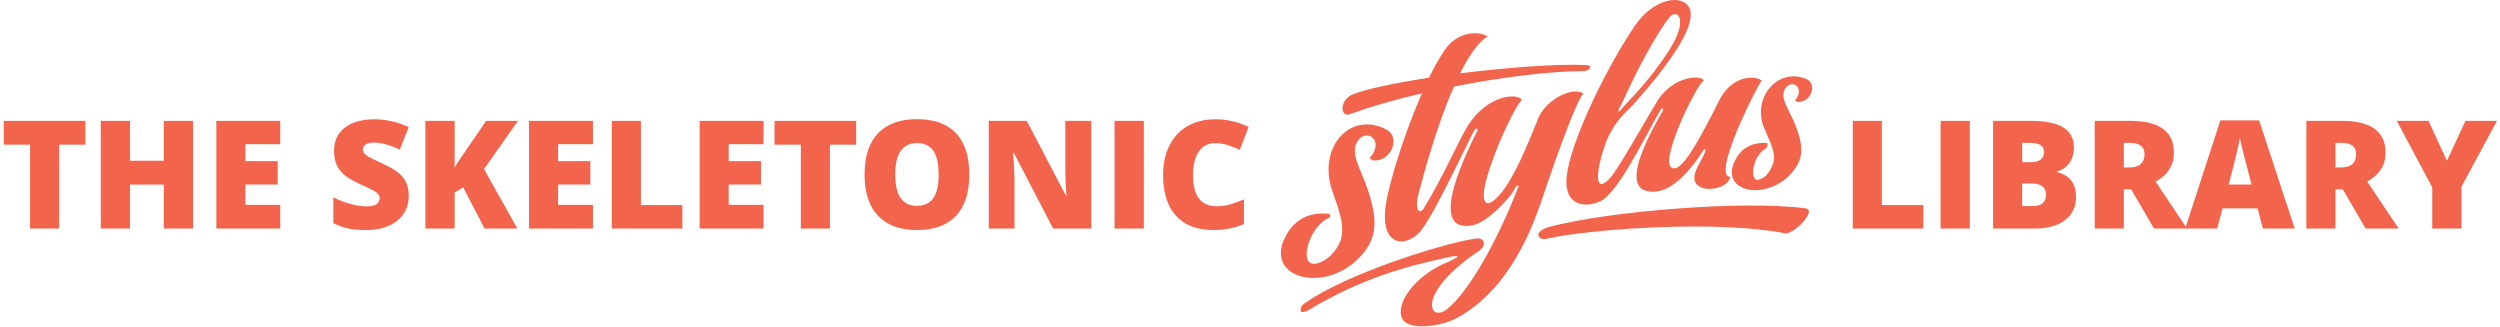
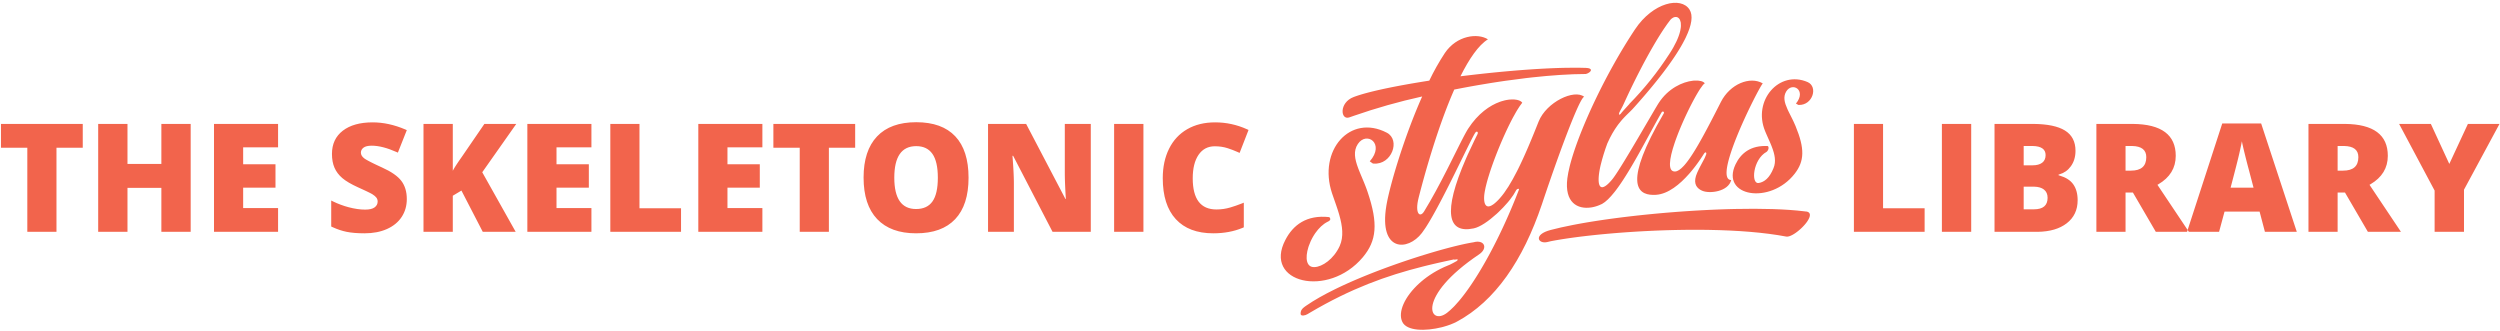
- <svg xmlns="http://www.w3.org/2000/svg" id="Layer_1" data-name="Layer 1" viewBox="0 0 894.9 116.87">
-   <defs>
-     <style>.cls-1{isolation:isolate;}.cls-2{font-size:54px;font-family:OpenSans-Extrabold, Open Sans;font-weight:800;}.cls-2,.cls-3{fill:#f2644c;}</style>
-   </defs>
-   <g id="Headers">
-     <g id="Description" class="cls-1">
-       <text class="cls-2" transform="translate(0 81.81)">
-         <tspan xml:space="preserve">THE SKELETONIC               LIBRARY</tspan>
-       </text>
-     </g>
-     <g id="Stylus_logo" data-name="Stylus logo">
-       <path class="cls-3" d="M487.81,90.88c4.94-5.9,5.52-12,1.7-23.31-2.42-7.16-6.44-12.68-3.49-17.13,3.15-4.74,9.82-.14,4.26,6.19l1.11.78c6.68.77,10-8.37,5-11-13.15-6.87-24.67,6.33-19.59,21.62C479,74.53,482,81.4,479.54,86.87c-2.13,4.69-6.24,7.45-9,7.54-5.75.29-1.93-12.91,4.69-16.2.59-.29,1.41-.68.63-1.65-8.17-.92-13,2.86-15.72,8.13C452.11,100,475.38,105.68,487.81,90.88ZM631.48,45.8c1.89,4.64,4.74,9.24,3,13.3-1.4,3.48-3.24,4.93-5.27,5.27-2.86.49-2.08-8.46,2.8-11.12.44-.25,1.07-1.41.49-2.08-6.19-.34-9.68,2.61-11.56,6.53-5.47,11.46,12.38,14.61,21.14,3.33,3.48-4.49,3.62-8.94.29-17-2.13-5.13-5.37-8.95-3.34-12.34,2.17-3.58,7.4-.48,3.48,4.31l.87.48c5.08.29,7.16-6.48,3.29-8.17C636.51,23.93,627,34.91,631.48,45.8ZM566.86,33.56c-3.54-2.81-13.45,1.88-16.26,8.85-3.53,8.85-8.75,21.77-13.88,27.43-5.42,6-6,1.35-5.42-2.08,1.26-8.08,9.14-26.8,13.45-32.07-1.6-2.37-12-2-19.3,9.24-2.71,4.25-8.9,18.43-15.77,29.6-1.5,2.42-3.39.73-1.94-4.93,1.65-6.53,6.48-24.48,12.72-38.61,16.35-3.24,33.72-5.51,47-5.56,1.79-.48,3-2.08,0-2.18-11.46-.38-28.68,1-44.79,3,3.1-6.19,6.43-11.12,9.82-13.2-3.68-2.32-11.13-1.41-15.38,4.88a83.9,83.9,0,0,0-5.57,9.87c-11.8,1.84-21.91,3.92-27,5.85-5.32,2-4.74,8.47-1.5,7.26A215.91,215.91,0,0,1,509,33.46C502.52,48,497.49,65.1,496.28,72.06c-3,16.93,7.5,16.84,12.62,10.16,5.57-7.3,17.18-33,19-35.7.53-.92,1.25-.43.87.39-13,25.88-11.86,35.89-1.36,33.67,4.74-1,12.92-9.15,15-13.35.43-1,1.35-.92,1.16-.49-8.23,21.34-18.68,38.61-25.69,44-6.38,4.89-11.13-5.71,11.47-20.89,3.33-2.28,1.79-5.37-2-4.31-11.66,1.84-45,12.43-59.69,22.59-1.11.77-2.13,1.4-2.08,3,.05.92,1.64.58,2.42.1,19-11.37,34.49-15.82,52.29-19.55a1,1,0,0,0,.77,0c.83-.19.78.24.25.58-1.21.68-2.42,1.31-2.71,1.41-12,4.69-19.26,15-16.69,20.31,2.17,4.55,13.93,2.9,19.49-.09C535.07,106.55,545,92,551.76,72,557.66,54.26,565.11,34.14,566.86,33.56Zm79.28,41c-22.2-2.9-70.09,1-91.23,6.58-6.29,1.64-4.55,5-1.36,4.35.05,0,1.41-.34,1.45-.34,17.37-3.38,59.5-6.33,84.08-1.64C642,84,650.88,75.16,646.14,74.53Zm-73.09-2.61c6.19-3.1,15.38-22.25,21.43-32.75.43-.77,1.21-.15.77.39-15.29,26.31-8.8,29.36-2.76,29,8.08-.48,15.53-12.09,17.18-14.7.67-1,1.06-.2.67.53-.38,1.21-1.79,3.34-3.09,6.24-1.84,4.11.09,5.71,1.69,6.43,2.52,1.21,9.39.44,10.45-3.77-6.87-.15,9.58-32.56,11.27-34.54-4.59-2.66-11.71.24-14.95,6.63C608.8,49,603,60.07,599.36,60.26c-7.06.39,8.13-30.52,10.6-31.49-1.5-2.18-11.13-1.26-16.5,7.06-1.93,3-13.74,23.9-16.64,27.33-5.13,6.1-5.51.87-4.06-5.22a69.61,69.61,0,0,1,2.37-7.69c3.38-7.65,7-10.06,9.24-12.53,14.94-16.59,23.51-30,20.12-35.31-3-4.7-13-2.62-19.45,7.06-11.85,17.75-22.78,42.08-24.18,53.21S567.58,74.63,573.05,71.92Zm6.29-32.56c.53-1.21.87-1.55,1.79-3.58h0c5.32-11.7,12-24,16.59-29.8,2.85-3,6.87,1.07-.39,12.2A111.92,111.92,0,0,1,583,36.12v.05c-1.35,1.5-2.56,2.76-3.09,3.48-.39.49-.82.39-.53-.29Z" />
-     </g>
-   </g>
+ <svg xmlns="http://www.w3.org/2000/svg" width="893" height="118" viewBox="0 0 893 118">
+   <path fill="#F2644C" d="M515.765,17.93 C520.015,11.64 527.465,10.73 531.145,13.05 C527.755,15.13 524.425,20.06 521.325,26.25 L523.153,26.027 L523.153,26.027 L524.989,25.809 L524.989,25.809 L526.829,25.597 L526.829,25.597 L529.595,25.291 L529.595,25.291 L531.438,25.095 L531.438,25.095 L533.279,24.907 L533.279,24.907 L535.115,24.727 L535.115,24.727 L536.943,24.555 L536.943,24.555 L538.763,24.391 L538.763,24.391 L541.469,24.162 L541.469,24.162 L543.255,24.021 L543.255,24.021 L545.025,23.889 L545.025,23.889 L546.775,23.768 L546.775,23.768 L548.503,23.657 L548.503,23.657 L550.207,23.557 L550.207,23.557 L551.886,23.468 L551.886,23.468 L553.537,23.39 L553.537,23.39 L555.157,23.325 L555.157,23.325 L556.744,23.272 C557.006,23.264 557.266,23.257 557.525,23.25 L559.059,23.216 C560.323,23.193 561.546,23.183 562.724,23.189 L564.115,23.203 C564.799,23.213 565.467,23.229 566.115,23.25 C568.594,23.333 568.199,24.439 566.977,25.092 L566.778,25.191 L566.778,25.191 L566.567,25.282 C566.422,25.339 566.271,25.389 566.115,25.43 C560.341,25.452 553.794,25.894 546.894,26.652 L544.814,26.889 C542.375,27.176 539.899,27.501 537.402,27.859 L535.258,28.174 C534.9,28.227 534.542,28.282 534.183,28.337 L532.028,28.675 C530.591,28.905 529.151,29.146 527.711,29.395 L525.554,29.775 C525.194,29.839 524.835,29.904 524.476,29.97 L522.326,30.369 C521.252,30.572 520.182,30.779 519.115,30.99 C518.951,31.362 518.788,31.737 518.626,32.114 L518.142,33.251 L518.142,33.251 L517.665,34.401 L517.665,34.401 L517.194,35.562 L517.194,35.562 L516.729,36.732 L516.729,36.732 L516.272,37.909 L516.272,37.909 L515.821,39.093 L515.821,39.093 L515.378,40.28 L515.378,40.28 L514.942,41.471 L514.942,41.471 L514.303,43.257 L514.303,43.257 L513.886,44.446 L513.886,44.446 L513.277,46.223 L513.277,46.223 L512.686,47.987 L512.686,47.987 L512.115,49.733 L512.115,49.733 L511.746,50.883 L511.746,50.883 L511.208,52.585 L511.208,52.585 L510.692,54.254 L510.692,54.254 L510.039,56.416 L510.039,56.416 L509.575,57.984 L509.575,57.984 L508.993,59.992 L508.993,59.992 L508.585,61.429 L508.585,61.429 L507.844,64.1 L507.844,64.1 L507.208,66.464 L507.208,66.464 L506.682,68.477 L506.682,68.477 L506.395,69.6 C504.945,75.26 506.835,76.95 508.335,74.53 C511.206,69.863 513.958,64.67 516.387,59.895 L517.484,57.725 L517.484,57.725 L521.014,50.667 L521.014,50.667 L521.786,49.148 L521.786,49.148 L522.325,48.106 L522.325,48.106 L522.828,47.157 L522.828,47.157 L523.142,46.578 L523.142,46.578 L523.44,46.046 L523.44,46.046 L523.719,45.562 L523.719,45.562 L523.981,45.128 C524.023,45.06 524.065,44.994 524.105,44.93 C527.603,39.545 531.813,36.655 535.425,35.366 L535.893,35.207 C536.279,35.082 536.658,34.975 537.028,34.886 L537.467,34.787 L537.467,34.787 L537.896,34.704 L537.896,34.704 L538.315,34.637 C538.453,34.617 538.589,34.6 538.723,34.585 L539.119,34.548 C539.509,34.518 539.881,34.51 540.232,34.522 L540.575,34.54 C540.855,34.56 541.12,34.594 541.367,34.64 L541.656,34.7 C542.496,34.898 543.105,35.246 543.405,35.69 C542.859,36.358 542.255,37.243 541.615,38.294 L541.183,39.019 C540.819,39.643 540.445,40.315 540.064,41.027 L539.605,41.9 L539.605,41.9 L539.141,42.807 L539.141,42.807 L538.674,43.747 L538.674,43.747 L538.204,44.715 L538.204,44.715 L537.735,45.708 C537.656,45.875 537.578,46.044 537.5,46.213 L537.032,47.238 L537.032,47.238 L536.566,48.28 L536.566,48.28 L536.105,49.337 L536.105,49.337 L535.649,50.404 L535.649,50.404 L535.201,51.478 L535.201,51.478 L534.76,52.557 L534.76,52.557 L534.329,53.637 L534.329,53.637 L533.91,54.714 L533.91,54.714 L533.502,55.786 L533.502,55.786 L533.109,56.85 L533.109,56.85 L532.73,57.901 L532.73,57.901 L532.368,58.938 C532.309,59.109 532.251,59.28 532.194,59.449 L531.859,60.457 C531.642,61.122 531.439,61.771 531.251,62.4 L530.98,63.328 L530.98,63.328 L530.733,64.224 C530.42,65.395 530.175,66.469 530.012,67.413 L529.916,68.007 L529.916,68.007 L529.865,68.383 L529.865,68.383 L529.824,68.763 L529.824,68.763 L529.804,69.017 L529.804,69.017 L529.783,69.397 L529.783,69.397 L529.776,69.771 L529.776,69.771 L529.778,70.017 L529.778,70.017 L529.788,70.258 L529.788,70.258 L529.804,70.493 L529.804,70.493 L529.828,70.722 C529.833,70.76 529.837,70.797 529.843,70.834 L529.878,71.052 L529.878,71.052 L529.921,71.261 L529.921,71.261 L529.972,71.46 C529.991,71.524 530.011,71.587 530.032,71.648 L530.101,71.825 C530.528,72.819 531.423,73.166 533.052,72.008 L533.338,71.794 C533.436,71.718 533.536,71.637 533.639,71.551 L533.955,71.275 L533.955,71.275 L534.287,70.967 C534.343,70.913 534.4,70.858 534.458,70.801 L534.813,70.443 C534.873,70.381 534.935,70.317 534.996,70.251 L535.375,69.84 L535.375,69.84 C537.447,67.555 539.533,64.085 541.517,60.177 L542.081,59.05 L542.081,59.05 L542.639,57.902 C542.731,57.709 542.823,57.516 542.915,57.322 L543.463,56.151 C543.644,55.759 543.824,55.366 544.002,54.971 L544.533,53.784 L544.533,53.784 L545.056,52.594 L545.056,52.594 L545.569,51.406 L545.569,51.406 L546.071,50.222 L546.071,50.222 L546.563,49.048 L546.563,49.048 L547.28,47.313 L547.28,47.313 L547.969,45.619 L547.969,45.619 L549.255,42.41 L549.255,42.41 C552.065,35.44 561.975,30.75 565.515,33.56 C565.409,33.596 565.281,33.704 565.134,33.879 L565.003,34.046 L565.003,34.046 L564.863,34.245 L564.863,34.245 L564.713,34.475 L564.713,34.475 L564.555,34.737 C564.528,34.783 564.5,34.831 564.473,34.879 L564.213,35.351 L564.213,35.351 L563.935,35.887 L563.935,35.887 L563.74,36.28 L563.74,36.28 L563.432,36.92 L563.432,36.92 L563.219,37.379 L563.219,37.379 L562.885,38.115 L562.885,38.115 L562.536,38.907 L562.536,38.907 L561.923,40.341 L561.923,40.341 L561.274,41.911 L561.274,41.911 L560.593,43.605 L560.593,43.605 L559.737,45.788 L559.737,45.788 L558.846,48.115 L558.846,48.115 L557.77,50.987 L557.77,50.987 L557.141,52.695 L557.141,52.695 L556.344,54.886 L556.344,54.886 L555.214,58.04 L555.214,58.04 L554.076,61.268 L554.076,61.268 L552.779,65.009 L552.779,65.009 L552.409,66.089 C552.04,67.169 551.673,68.249 551.311,69.324 L550.95,70.398 C550.771,70.934 550.592,71.468 550.415,72 C543.655,92 533.725,106.55 520.055,113.89 C518.724,114.606 517.037,115.245 515.212,115.741 L514.562,115.91 C508.888,117.32 502.155,117.313 500.565,113.98 C498.89,110.52 501.39,104.936 506.656,100.168 L507.211,99.678 C509.844,97.405 513.111,95.345 516.853,93.831 L517.385,93.618 L517.385,93.618 L517.69,93.475 L517.69,93.475 L518.106,93.265 L518.106,93.265 L518.789,92.906 L518.789,92.906 L519.764,92.373 C519.831,92.336 519.898,92.298 519.965,92.26 C520.495,91.92 520.545,91.49 519.715,91.68 C519.469,91.783 519.192,91.783 518.945,91.68 L517.23,92.044 L517.23,92.044 L515.527,92.413 L515.527,92.413 L513.837,92.789 L513.837,92.789 L512.158,93.174 L512.158,93.174 L510.488,93.568 C510.211,93.634 509.934,93.701 509.657,93.768 L508,94.179 C494.771,97.511 482.195,102.055 467.572,110.686 L466.655,111.23 C465.875,111.71 464.285,112.05 464.235,111.13 C464.197,109.894 464.797,109.237 465.584,108.647 L465.869,108.44 L465.869,108.44 L466.315,108.13 L466.315,108.13 C469.106,106.2 472.571,104.254 476.432,102.356 L477.664,101.758 L477.664,101.758 L478.92,101.164 C479.132,101.065 479.344,100.966 479.557,100.868 L480.847,100.28 L480.847,100.28 L482.156,99.696 C482.595,99.503 483.038,99.31 483.483,99.118 L484.825,98.546 L484.825,98.546 L486.182,97.979 L486.182,97.979 L487.55,97.419 L487.55,97.419 L488.928,96.866 L488.928,96.866 L490.314,96.32 L490.314,96.32 L491.706,95.781 L491.706,95.781 L493.103,95.252 L493.103,95.252 L494.501,94.73 L494.501,94.73 L495.9,94.218 L495.9,94.218 L497.297,93.715 L497.297,93.715 L498.69,93.223 L498.69,93.223 L500.078,92.741 L500.078,92.741 L501.458,92.269 C501.687,92.192 501.916,92.114 502.144,92.038 L503.51,91.584 C503.736,91.509 503.962,91.435 504.188,91.361 L505.534,90.925 L505.534,90.925 L506.865,90.501 L506.865,90.501 L508.179,90.091 L508.179,90.091 L510.113,89.501 L510.113,89.501 L511.997,88.943 L511.997,88.943 L513.223,88.589 L513.223,88.589 L514.421,88.25 L514.421,88.25 L515.591,87.928 L515.591,87.928 L517.288,87.474 L517.288,87.474 L518.377,87.192 L518.377,87.192 L519.431,86.928 L519.431,86.928 L520.447,86.682 L520.447,86.682 L521.424,86.453 C521.584,86.417 521.741,86.381 521.897,86.346 L522.811,86.145 C522.96,86.114 523.107,86.083 523.252,86.052 L524.099,85.881 L524.099,85.881 L524.898,85.729 C525.028,85.706 525.155,85.683 525.28,85.661 L526.005,85.54 L526.005,85.54 C529.795,84.48 531.335,87.57 528.005,89.85 C505.405,105.03 510.155,115.63 516.535,110.74 C517.265,110.179 518.033,109.489 518.831,108.678 L519.314,108.178 C519.801,107.663 520.298,107.105 520.804,106.507 L521.313,105.895 C521.399,105.791 521.484,105.686 521.57,105.58 L522.088,104.928 C522.175,104.817 522.262,104.705 522.349,104.593 L522.875,103.902 L522.875,103.902 L523.407,103.186 L523.407,103.186 L523.942,102.445 L523.942,102.445 L524.482,101.68 L524.482,101.68 L525.026,100.89 L525.026,100.89 L525.574,100.077 L525.574,100.077 L526.126,99.24 L526.126,99.24 L526.68,98.38 L526.68,98.38 L527.237,97.498 L527.237,97.498 L527.797,96.594 C527.89,96.442 527.984,96.288 528.078,96.134 L528.641,95.198 L528.641,95.198 L529.205,94.24 C529.3,94.079 529.394,93.917 529.488,93.754 L530.055,92.766 L530.055,92.766 L530.623,91.758 L530.623,91.758 L531.191,90.731 L531.191,90.731 L531.76,89.684 L531.76,89.684 L532.328,88.619 L532.328,88.619 L533.181,86.987 L533.181,86.987 L533.749,85.877 L533.749,85.877 L534.315,84.75 L534.315,84.75 L534.88,83.607 L534.88,83.607 L535.444,82.446 L535.444,82.446 L536.006,81.27 L536.006,81.27 L536.565,80.079 L536.565,80.079 L537.122,78.872 C537.214,78.67 537.307,78.467 537.399,78.263 L537.951,77.035 L537.951,77.035 L538.501,75.793 L538.501,75.793 L539.046,74.537 C539.137,74.327 539.227,74.116 539.317,73.904 L539.857,72.629 L539.857,72.629 L540.392,71.341 L540.392,71.341 L540.922,70.041 L540.922,70.041 L541.447,68.729 L541.447,68.729 L541.967,67.406 C542.054,67.185 542.14,66.963 542.225,66.74 C542.415,66.31 541.495,66.23 541.065,67.23 C540.635,68.099 539.943,69.137 539.075,70.246 L538.627,70.806 L538.627,70.806 L538.152,71.375 C537.175,72.52 536.05,73.703 534.861,74.826 L534.262,75.382 C531.444,77.949 528.354,80.098 526.065,80.58 C516.825,82.534 514.834,75.017 523.348,55.548 L523.945,54.202 C524.66,52.61 525.442,50.942 526.293,49.197 L527.04,47.682 C527.167,47.426 527.295,47.169 527.425,46.91 C527.791,46.122 527.139,45.639 526.617,46.421 L526.45,46.684 L526.45,46.684 L526.328,46.889 L526.328,46.889 L526.112,47.271 L526.112,47.271 L525.671,48.095 L525.671,48.095 L525.136,49.135 L525.136,49.135 L524.104,51.196 L524.104,51.196 L519.234,61.091 L519.234,61.091 L517.768,64.032 L517.067,65.424 L517.067,65.424 L516.125,67.278 L515.046,69.374 L515.046,69.374 L514.239,70.917 L514.239,70.917 L513.705,71.925 L513.705,71.925 L513.175,72.915 L513.175,72.915 L512.391,74.357 L512.391,74.357 L511.876,75.286 L511.876,75.286 L511.37,76.186 L511.37,76.186 L510.873,77.053 L510.873,77.053 L510.386,77.884 L510.386,77.884 L509.911,78.677 C509.833,78.806 509.755,78.933 509.678,79.058 L509.222,79.788 L509.222,79.788 L508.781,80.473 C508.348,81.133 507.937,81.72 507.555,82.22 C502.486,88.834 492.145,88.988 494.849,72.563 L494.986,71.773 L494.986,71.773 L495.101,71.165 C495.122,71.06 495.143,70.953 495.165,70.845 L495.304,70.174 L495.304,70.174 L495.459,69.464 L495.459,69.464 L495.629,68.715 L495.629,68.715 L495.914,67.522 L495.914,67.522 L496.232,66.252 L496.232,66.252 L496.583,64.909 L496.583,64.909 L496.965,63.498 L496.965,63.498 L497.378,62.024 L497.378,62.024 L497.67,61.009 L497.67,61.009 L498.132,59.442 L498.132,59.442 L498.623,57.826 L498.623,57.826 L499.141,56.165 L499.141,56.165 L499.685,54.466 L499.685,54.466 L500.254,52.732 L500.254,52.732 L500.848,50.97 L500.848,50.97 L501.465,49.184 L501.465,49.184 L501.889,47.982 L501.889,47.982 L502.323,46.774 L502.323,46.774 L502.766,45.56 L502.766,45.56 L503.448,43.733 L503.448,43.733 L503.913,42.512 L503.913,42.512 L504.387,41.292 L504.387,41.292 L504.869,40.073 L504.869,40.073 L505.36,38.856 L505.36,38.856 L505.857,37.645 C505.941,37.443 506.025,37.242 506.109,37.041 L506.618,35.839 L506.618,35.839 L507.133,34.645 L507.133,34.645 L507.655,33.46 L507.655,33.46 C499.405,35.278 491.269,37.579 483.289,40.35 L481.695,40.91 C478.455,42.12 477.875,35.65 483.195,33.65 L483.781,33.435 C483.882,33.399 483.985,33.364 484.09,33.327 L484.736,33.111 L484.736,33.111 L485.421,32.893 L485.421,32.893 L486.143,32.675 L486.143,32.675 L486.903,32.456 L486.903,32.456 L487.698,32.236 L487.698,32.236 L488.528,32.016 L488.528,32.016 L489.835,31.685 L489.835,31.685 L491.215,31.354 L491.215,31.354 L492.174,31.133 L492.174,31.133 L493.667,30.802 L493.667,30.802 L494.698,30.582 L494.698,30.582 L495.756,30.362 L495.756,30.362 L496.84,30.142 L496.84,30.142 L497.949,29.924 L497.949,29.924 L499.657,29.597 L499.657,29.597 L500.825,29.381 L500.825,29.381 L502.616,29.058 L502.616,29.058 L503.835,28.845 L503.835,28.845 L505.073,28.633 L505.073,28.633 L506.964,28.317 L506.964,28.317 L508.891,28.006 L508.891,28.006 L510.195,27.8 L510.195,27.8 C511.827,24.389 513.688,21.091 515.765,17.93 Z M475.455,68.03 C470.375,52.74 481.895,39.54 495.045,46.41 C499.988,49.01 496.8,57.971 490.274,57.433 L490.045,57.41 L488.935,56.63 C494.495,50.3 487.825,45.7 484.675,50.44 C483.019,52.939 483.56,55.774 484.781,59.048 L485.017,59.667 C485.058,59.771 485.099,59.875 485.141,59.98 L485.529,60.936 L485.529,60.936 L486.647,63.604 L486.647,63.604 L486.933,64.299 L486.933,64.299 L487.217,65.006 L487.217,65.006 L487.497,65.724 L487.497,65.724 L487.771,66.453 L487.771,66.453 L488.036,67.195 C488.08,67.32 488.123,67.445 488.165,67.57 C491.985,78.88 491.405,84.98 486.465,90.88 C474.035,105.68 450.765,100 458.795,84.69 C461.515,79.42 466.345,75.64 474.515,76.56 C475.1,77.288 474.785,77.689 474.342,77.967 L474.191,78.055 L474.191,78.055 L473.885,78.21 C472.213,79.042 470.719,80.505 469.513,82.224 L469.218,82.659 C469.121,82.805 469.027,82.954 468.935,83.103 L468.665,83.555 C468.621,83.631 468.577,83.707 468.534,83.784 L468.284,84.246 C468.203,84.4 468.124,84.556 468.047,84.712 L467.824,85.182 C467.573,85.732 467.351,86.286 467.162,86.834 L467.007,87.304 C465.81,91.121 466.229,94.56 469.195,94.41 C471.955,94.32 476.065,91.56 478.195,86.87 C479.685,83.558 479.172,79.732 478.048,75.786 L477.823,75.021 C477.784,74.893 477.745,74.765 477.705,74.637 L477.462,73.868 L477.462,73.868 L477.208,73.099 L477.208,73.099 L476.947,72.328 L476.947,72.328 L476.547,71.172 L476.547,71.172 L476.133,69.99 C475.903,69.334 475.675,68.68 475.455,68.03 Z M553.565,81.14 C555.891,80.527 558.54,79.933 561.443,79.367 L563.051,79.061 C563.595,78.96 564.147,78.859 564.707,78.76 L566.408,78.465 L566.408,78.465 L568.152,78.177 L568.152,78.177 L569.937,77.895 L569.937,77.895 L571.759,77.619 C572.066,77.574 572.374,77.529 572.684,77.484 L574.558,77.219 C575.188,77.132 575.823,77.046 576.463,76.961 L578.398,76.71 C578.723,76.669 579.048,76.628 579.375,76.588 L581.349,76.349 C581.679,76.31 582.011,76.271 582.344,76.233 L584.35,76.006 C585.022,75.932 585.698,75.859 586.375,75.788 L588.417,75.579 L588.417,75.579 L590.473,75.378 L590.473,75.378 L592.539,75.187 L592.539,75.187 L594.615,75.005 L594.615,75.005 L596.697,74.833 L596.697,74.833 L598.783,74.67 L598.783,74.67 L600.87,74.518 L600.87,74.518 L602.956,74.377 C603.65,74.331 604.344,74.288 605.038,74.246 L607.113,74.126 C608.149,74.068 609.182,74.015 610.21,73.967 L612.259,73.875 L612.259,73.875 L614.293,73.795 L614.293,73.795 L616.309,73.727 C616.643,73.717 616.977,73.707 617.31,73.698 L619.295,73.648 C628.834,73.44 637.536,73.674 644.122,74.476 L644.795,74.56 L644.795,74.53 C646.669,74.78 646.414,76.312 645.241,78.044 L645.024,78.351 L645.024,78.351 L644.79,78.661 L644.79,78.661 L644.54,78.973 C644.454,79.077 644.366,79.181 644.275,79.285 L643.997,79.596 L643.997,79.596 L643.708,79.904 L643.708,79.904 L643.408,80.208 L643.408,80.208 L643.099,80.508 C643.047,80.557 642.995,80.606 642.942,80.655 L642.623,80.944 L642.623,80.944 L642.299,81.225 L642.299,81.225 L641.972,81.496 C641.917,81.54 641.862,81.584 641.807,81.627 L641.477,81.881 L641.477,81.881 L641.147,82.122 C641.092,82.161 641.037,82.199 640.982,82.237 L640.655,82.456 C640.547,82.526 640.439,82.594 640.332,82.658 L640.014,82.843 C639.123,83.34 638.312,83.607 637.735,83.51 C629.87,82.01 620.207,81.291 610.134,81.119 L608.24,81.093 C607.608,81.086 606.974,81.082 606.339,81.079 L604.433,81.078 C604.115,81.079 603.797,81.08 603.478,81.082 L601.567,81.098 C601.249,81.101 600.93,81.105 600.612,81.11 L598.701,81.143 L598.701,81.143 L596.792,81.186 L596.792,81.186 L594.889,81.24 L594.889,81.24 L592.992,81.304 C592.36,81.327 591.731,81.352 591.103,81.378 L589.225,81.461 L589.225,81.461 L587.36,81.553 L587.36,81.553 L585.51,81.653 C585.203,81.671 584.896,81.689 584.591,81.707 L582.766,81.82 L582.766,81.82 L580.962,81.94 L580.962,81.94 L579.179,82.069 L579.179,82.069 L577.42,82.204 L577.42,82.204 L575.687,82.346 L575.687,82.346 L573.982,82.494 L573.982,82.494 L572.307,82.649 C572.031,82.675 571.755,82.701 571.482,82.728 L569.855,82.891 L569.855,82.891 L568.264,83.059 L568.264,83.059 L566.71,83.232 C566.454,83.261 566.2,83.29 565.947,83.32 L564.453,83.499 L564.453,83.499 L563,83.683 L563,83.683 L561.592,83.87 L561.592,83.87 L560.23,84.06 L560.23,84.06 L558.916,84.254 L558.916,84.254 L557.652,84.449 L557.652,84.449 L556.441,84.648 L556.441,84.648 L555.284,84.848 L555.284,84.848 L554.184,85.049 L554.184,85.049 L553.627,85.155 L553.627,85.155 L552.235,85.486 L552.235,85.486 L552.205,85.49 C549.015,86.14 547.275,82.78 553.565,81.14 Z M433.688,42.708 C437.664,42.708 441.473,43.533 445.113,45.182 L445.632,45.424 L442.441,53.624 L441.729,53.299 C440.543,52.771 439.356,52.317 438.17,51.936 C436.746,51.479 435.217,51.251 433.582,51.251 C431.104,51.251 429.17,52.266 427.781,54.296 C426.393,56.327 425.698,59.126 425.698,62.694 C425.698,70.112 428.52,73.821 434.162,73.821 C435.867,73.821 437.52,73.584 439.119,73.109 C440.452,72.714 441.791,72.251 443.136,71.721 L443.944,71.395 L443.944,80.202 L443.459,80.41 C440.363,81.695 436.886,82.338 433.028,82.338 C427.21,82.338 422.75,80.65 419.647,77.275 C416.544,73.9 414.993,69.022 414.993,62.642 C414.993,58.651 415.745,55.144 417.248,52.121 C418.75,49.098 420.913,46.773 423.734,45.147 C426.555,43.521 429.873,42.708 433.688,42.708 Z M326.927,42.655 C333.062,42.655 337.711,44.334 340.875,47.691 C344.039,51.049 345.621,55.979 345.621,62.483 C345.621,68.97 344.03,73.9 340.849,77.275 C337.667,80.65 333.009,82.338 326.874,82.338 C320.827,82.338 316.191,80.642 312.965,77.249 C309.74,73.856 308.127,68.917 308.127,62.431 C308.127,56.015 309.731,51.115 312.939,47.731 C316.147,44.347 320.81,42.655 326.927,42.655 Z M132.759,42.708 C136.568,42.708 140.449,43.549 144.402,45.231 L144.967,45.476 L141.776,53.518 L141.288,53.298 C137.891,51.793 134.942,51.04 132.442,51.04 C131.089,51.04 130.104,51.277 129.489,51.752 C128.874,52.226 128.566,52.815 128.566,53.518 C128.566,54.274 128.958,54.951 129.74,55.549 L129.928,55.684 L129.928,55.684 L130.157,55.835 L130.157,55.835 L130.427,56.001 C130.476,56.03 130.526,56.059 130.578,56.089 L131.091,56.377 L131.091,56.377 L131.484,56.588 L131.484,56.588 L132.151,56.933 L132.151,56.933 L133.184,57.445 L133.184,57.445 L134.066,57.869 L134.066,57.869 L135.386,58.487 L135.386,58.487 L136.107,58.818 C139.43,60.312 141.737,61.916 143.029,63.63 C144.321,65.344 144.967,67.502 144.967,70.103 C144.967,72.494 144.36,74.617 143.147,76.471 C141.935,78.326 140.186,79.767 137.9,80.795 C135.615,81.824 132.935,82.338 129.858,82.338 C127.292,82.338 125.139,82.158 123.398,81.797 C121.832,81.473 120.209,80.932 118.529,80.173 L117.967,79.912 L117.967,70.631 L118.632,70.962 C120.413,71.824 122.257,72.509 124.163,73.017 C126.308,73.588 128.276,73.874 130.069,73.874 C131.616,73.874 132.75,73.606 133.471,73.07 C134.191,72.534 134.552,71.844 134.552,71 C134.552,70.473 134.407,70.011 134.117,69.616 C133.827,69.22 133.361,68.82 132.719,68.416 L132.524,68.299 L132.524,68.299 L132.279,68.162 L132.279,68.162 L131.817,67.919 L131.817,67.919 L131.446,67.733 L131.446,67.733 L130.555,67.301 L130.555,67.301 L129.755,66.925 L129.755,66.925 L128.237,66.229 L127.591,65.937 L127.591,65.937 C125.077,64.795 123.192,63.687 121.935,62.615 C120.678,61.543 119.747,60.312 119.14,58.924 C118.534,57.535 118.23,55.892 118.23,53.993 C118.23,50.442 119.522,47.674 122.106,45.687 C124.69,43.701 128.241,42.708 132.759,42.708 Z M836.868,43.262 L837.296,43.264 C847.487,43.366 852.583,47.163 852.583,54.652 C852.583,59.003 850.514,62.393 846.375,64.825 L846.044,65.015 L857.276,81.81 L845.464,81.81 L837.29,67.783 L834.653,67.783 L834.653,81.81 L824.238,81.81 L824.238,43.262 L836.868,43.262 Z M807.337,43.103 L820.072,81.81 L808.682,81.81 L806.783,74.586 L794.259,74.586 L792.308,81.81 L781.523,81.81 L781.079,81.147 L793.441,43.103 L807.337,43.103 Z M703.767,43.262 L703.767,81.81 L693.299,81.81 L693.299,43.262 L703.767,43.262 Z M161.394,43.262 L161.394,60.005 L161.578,59.657 L161.578,59.657 L161.798,59.269 L161.798,59.269 L162.054,58.841 L162.054,58.841 L162.345,58.372 L162.345,58.372 L162.672,57.863 L162.672,57.863 L163.229,57.024 L163.229,57.024 L163.645,56.415 L163.645,56.415 L164.336,55.424 L164.336,55.424 L164.584,55.074 L172.679,43.262 L184.069,43.262 L171.914,60.532 L183.858,81.81 L172.099,81.81 L164.479,67.071 L161.394,68.917 L161.394,81.81 L150.926,81.81 L150.926,43.262 L161.394,43.262 Z M210.911,43.262 L210.911,51.62 L198.439,51.62 L198.439,57.684 L209.988,57.684 L209.988,66.043 L198.439,66.043 L198.439,73.32 L210.911,73.32 L210.911,81.81 L188.024,81.81 L188.024,43.262 L210.911,43.262 Z M228.076,43.262 L228.076,73.399 L242.921,73.399 L242.921,81.81 L217.661,81.81 L217.661,43.262 L228.076,43.262 Z M271.978,43.262 L271.978,51.62 L259.506,51.62 L259.506,57.684 L271.055,57.684 L271.055,66.043 L259.506,66.043 L259.506,73.32 L271.978,73.32 L271.978,81.81 L249.091,81.81 L249.091,43.262 L271.978,43.262 Z M305.121,43.262 L305.121,51.778 L295.734,51.778 L295.734,81.81 L285.319,81.81 L285.319,51.778 L275.906,51.778 L275.906,43.262 L305.121,43.262 Z M761.115,43.262 L761.543,43.264 C771.734,43.366 776.83,47.163 776.83,54.652 C776.83,59.003 774.761,62.393 770.622,64.825 L770.291,65.015 L781.079,81.147 L780.864,81.81 L769.711,81.81 L761.537,67.783 L758.9,67.783 L758.9,81.81 L748.485,81.81 L748.485,43.262 L761.115,43.262 Z M98.982,43.262 L98.982,51.62 L86.511,51.62 L86.511,57.684 L98.06,57.684 L98.06,66.043 L86.511,66.043 L86.511,73.32 L98.982,73.32 L98.982,81.81 L76.096,81.81 L76.096,43.262 L98.982,43.262 Z M366.188,43.262 L380.215,70.051 L380.373,70.051 L380.262,68.2 L380.262,68.2 L380.169,66.442 L380.169,66.442 L380.097,64.812 L380.097,64.812 L380.06,63.796 L380.06,63.796 L380.033,62.837 L380.033,62.837 L380.014,61.936 C380.012,61.79 380.01,61.647 380.008,61.506 L380.004,60.69 L380.004,43.262 L389.285,43.262 L389.285,81.81 L375.627,81.81 L361.547,54.652 L361.31,54.652 L361.432,56.272 L361.432,56.272 L361.568,58.271 L361.568,58.271 L361.651,59.651 L361.651,59.651 L361.716,60.927 L361.716,60.927 L361.764,62.099 L361.764,62.099 L361.795,63.169 L361.795,63.169 L361.807,63.825 L361.807,63.825 L361.811,64.434 L361.811,81.81 L352.582,81.81 L352.582,43.262 L366.188,43.262 Z M408.085,43.262 L408.085,81.81 L397.617,81.81 L397.617,43.262 L408.085,43.262 Z M725.546,43.262 L726.083,43.264 C731.051,43.316 734.761,44.093 737.213,45.595 C739.753,47.151 741.023,49.572 741.023,52.859 C741.023,55.021 740.47,56.867 739.362,58.396 C738.32,59.836 736.966,60.792 735.301,61.266 L734.985,61.35 L734.985,61.613 L735.357,61.717 C737.556,62.358 739.164,63.378 740.18,64.777 C741.252,66.254 741.788,68.17 741.788,70.525 C741.788,74.023 740.474,76.779 737.846,78.791 C735.312,80.732 731.891,81.737 727.584,81.807 L727.102,81.81 L712.099,81.81 L712.099,43.262 L725.546,43.262 Z M45.193,43.262 L45.193,57.553 L57.296,57.553 L57.296,43.262 L67.764,43.262 L67.764,81.81 L57.296,81.81 L57.296,66.096 L45.193,66.096 L45.193,81.81 L34.726,81.81 L34.726,43.262 L45.193,43.262 Z M867.955,43.262 L874.547,57.553 L881.191,43.262 L892.477,43.262 L879.794,66.755 L879.794,81.81 L869.3,81.81 L869.3,67.071 L856.617,43.262 L867.955,43.262 Z M29.215,43.262 L29.215,51.778 L19.828,51.778 L19.828,81.81 L9.413,81.81 L9.413,51.778 L0,51.778 L0,43.262 L29.215,43.262 Z M672.284,43.262 L672.284,73.399 L687.129,73.399 L687.129,81.81 L661.869,81.81 L661.869,43.262 L672.284,43.262 Z M725.968,65.674 L722.514,65.674 L722.514,73.768 L726.179,73.768 C729.431,73.768 731.057,72.397 731.057,69.655 C731.057,68.372 730.622,67.388 729.751,66.702 C728.939,66.062 727.787,65.721 726.293,65.678 L725.968,65.674 Z M326.927,51.198 C321.706,51.198 319.096,54.96 319.096,62.483 C319.096,69.936 321.688,73.663 326.874,73.663 C329.511,73.663 331.466,72.758 332.741,70.947 C334.015,69.137 334.652,66.315 334.652,62.483 C334.652,58.634 334.006,55.79 332.714,53.954 C331.422,52.117 329.493,51.198 326.927,51.198 Z M583.695,9.47 C590.145,-0.21 600.145,-2.29 603.145,2.41 C604.501,4.534 603.944,7.954 601.83,12.356 L601.502,13.023 C601.275,13.473 601.033,13.932 600.775,14.401 L600.378,15.111 L600.378,15.111 L599.959,15.835 C599.887,15.957 599.815,16.08 599.741,16.203 L599.289,16.947 L599.289,16.947 L598.815,17.704 C598.734,17.831 598.653,17.959 598.57,18.088 L598.065,18.864 L598.065,18.864 L597.538,19.654 C597.448,19.786 597.358,19.919 597.267,20.053 L596.709,20.861 C596.615,20.996 596.519,21.133 596.423,21.269 L595.835,22.095 L595.835,22.095 L595.228,22.932 C595.125,23.073 595.021,23.214 594.916,23.355 L594.28,24.209 L594.28,24.209 L593.624,25.075 L593.624,25.075 L592.949,25.951 C592.834,26.098 592.72,26.245 592.604,26.393 L591.901,27.285 L591.901,27.285 L591.18,28.187 L591.18,28.187 L590.441,29.1 L590.441,29.1 L589.684,30.022 L589.684,30.022 L588.91,30.953 L588.91,30.953 L587.717,32.368 L587.717,32.368 L586.9,33.322 L586.9,33.322 L586.067,34.285 L586.067,34.285 L584.787,35.745 L584.787,35.745 L583.472,37.224 C583.323,37.389 583.175,37.555 583.025,37.72 L582.755,38.011 L582.755,38.011 L582.474,38.303 L582.474,38.303 L582.029,38.748 L582.029,38.748 L580.732,40.019 L580.732,40.019 L580.385,40.367 L580.385,40.367 L580.031,40.73 L580.031,40.73 L579.669,41.111 L579.669,41.111 L579.301,41.512 C579.239,41.58 579.177,41.65 579.115,41.72 L578.738,42.154 C578.422,42.525 578.1,42.921 577.775,43.348 L577.383,43.876 C576.201,45.503 574.978,47.55 573.785,50.25 C572.848,52.766 572.056,55.334 571.415,57.94 L571.278,58.54 L571.278,58.54 L571.114,59.326 L571.114,59.326 L571.007,59.903 L571.007,59.903 L570.944,60.281 L570.944,60.281 L570.86,60.835 L570.86,60.835 L570.792,61.372 L570.792,61.372 L570.74,61.891 L570.74,61.891 L570.714,62.224 L570.714,62.224 L570.689,62.706 L570.689,62.706 L570.682,63.013 L570.682,63.013 L570.682,63.308 C570.683,63.356 570.684,63.404 570.686,63.451 L570.699,63.727 C570.702,63.772 570.705,63.817 570.709,63.86 L570.734,64.116 L570.734,64.116 L570.769,64.357 L570.769,64.357 L570.812,64.584 C570.82,64.62 570.828,64.656 570.837,64.691 L570.894,64.893 C571.252,66.023 572.085,66.295 573.559,65.112 L573.818,64.894 L573.818,64.894 L574.09,64.648 C574.136,64.604 574.183,64.56 574.23,64.514 L574.522,64.222 C574.671,64.069 574.824,63.904 574.983,63.727 L575.308,63.357 C575.363,63.293 575.419,63.228 575.475,63.16 L575.666,62.926 C575.699,62.884 575.734,62.84 575.769,62.793 L575.992,62.496 L575.992,62.496 L576.363,61.976 L576.363,61.976 L576.777,61.373 L576.777,61.373 L577.389,60.449 L577.389,60.449 L577.888,59.675 L577.888,59.675 L578.602,58.547 L578.602,58.547 L579.169,57.637 L579.169,57.637 L580.163,56.017 L580.163,56.017 L581.851,53.221 L581.851,53.221 L582.942,51.39 L582.942,51.39 L584.766,48.303 L584.766,48.303 L590.898,37.839 L590.898,37.839 L591.753,36.412 L591.753,36.412 L592.115,35.83 L592.115,35.83 C595.539,30.526 600.693,28.23 604.369,27.827 L604.795,27.788 C606.677,27.652 608.109,28.035 608.615,28.77 C608.269,28.906 607.674,29.629 606.926,30.77 L606.596,31.285 C606.54,31.374 606.482,31.466 606.425,31.56 L606.07,32.146 L606.07,32.146 L605.7,32.775 C605.637,32.884 605.574,32.994 605.51,33.106 L605.122,33.796 L605.122,33.796 L604.724,34.523 L604.724,34.523 L604.316,35.283 L604.316,35.283 L603.902,36.074 C603.833,36.208 603.763,36.343 603.693,36.48 L603.271,37.311 L603.271,37.311 L602.847,38.166 L602.847,38.166 L602.421,39.042 L602.421,39.042 L601.996,39.934 L601.996,39.934 L601.573,40.842 L601.573,40.842 L601.154,41.76 C601.084,41.914 601.015,42.069 600.946,42.223 L600.536,43.154 L600.536,43.154 L600.134,44.089 L600.134,44.089 L599.742,45.025 L599.742,45.025 L599.361,45.96 L599.361,45.96 L598.993,46.89 L598.993,46.89 L598.64,47.813 L598.64,47.813 L598.304,48.725 C598.249,48.876 598.195,49.026 598.142,49.176 L597.833,50.067 C595.893,55.804 595.262,60.413 598.015,60.26 C598.915,60.214 599.947,59.502 601.095,58.251 L601.411,57.897 C601.57,57.713 601.732,57.52 601.895,57.317 L602.225,56.898 L602.225,56.898 L602.561,56.455 L602.561,56.455 L602.902,55.988 C602.959,55.908 603.016,55.827 603.074,55.745 L603.423,55.243 L603.423,55.243 L603.777,54.718 L603.777,54.718 L604.137,54.17 L604.137,54.17 L604.501,53.601 L604.501,53.601 L605.058,52.708 L605.058,52.708 L605.435,52.088 L605.435,52.088 L605.816,51.448 L605.816,51.448 L606.398,50.453 L606.398,50.453 L606.99,49.416 L606.99,49.416 L607.593,48.341 L607.593,48.341 L608.412,46.85 L608.412,46.85 L609.46,44.9 L609.46,44.9 L610.752,42.447 L610.752,42.447 L612.304,39.447 L612.304,39.447 L614.365,35.41 L614.365,35.41 C617.605,29.02 624.725,26.12 629.315,28.78 L629.274,28.831 L629.274,28.831 L629.177,28.962 L629.177,28.962 L629.061,29.134 L629.061,29.134 L628.927,29.344 L628.927,29.344 L628.775,29.592 L628.775,29.592 L628.515,30.03 L628.515,30.03 L628.323,30.366 L628.323,30.366 L627.779,31.346 L627.779,31.346 L627.285,32.263 L627.285,32.263 L626.885,33.023 L626.885,33.023 L626.317,34.122 L626.317,34.122 L625.404,35.935 L625.404,35.935 L624.763,37.237 L624.763,37.237 L624.106,38.603 L624.106,38.603 L623.436,40.021 L623.436,40.021 L622.931,41.113 L622.931,41.113 L622.257,42.598 L622.257,42.598 L621.756,43.728 L621.756,43.728 L621.32,44.728 L620.911,45.685 L620.911,45.685 L620.247,47.28 L620.247,47.28 L619.736,48.55 L619.736,48.55 L619.366,49.494 L619.366,49.494 L619.128,50.119 L619.128,50.119 L618.783,51.046 L618.783,51.046 L618.562,51.657 L618.562,51.657 L618.349,52.26 L618.349,52.26 L618.144,52.856 L618.144,52.856 L617.948,53.444 L617.948,53.444 L617.761,54.022 L617.761,54.022 L617.584,54.59 L617.584,54.59 L617.417,55.147 L617.417,55.147 L617.26,55.693 L617.26,55.693 L617.115,56.227 L617.115,56.227 L616.981,56.747 C616.96,56.832 616.939,56.917 616.919,57.002 L616.803,57.501 L616.803,57.501 L616.701,57.985 L616.701,57.985 L616.611,58.454 C616.597,58.53 616.584,58.606 616.572,58.682 L616.503,59.125 C616.493,59.197 616.483,59.269 616.474,59.34 L616.427,59.756 C616.216,61.926 616.649,63.29 618.045,63.32 C617.005,67.453 610.368,68.271 607.74,67.156 L607.493,67.043 L607.493,67.043 L607.286,66.941 L607.286,66.941 L607.078,66.829 C607.044,66.809 607.009,66.789 606.975,66.768 L606.77,66.638 C605.447,65.753 604.378,64.071 605.905,60.66 C606.068,60.298 606.232,59.948 606.396,59.609 L606.722,58.95 L606.722,58.95 L607.043,58.323 L607.043,58.323 L607.652,57.173 L607.652,57.173 L608.193,56.162 L608.193,56.162 L608.428,55.71 L608.428,55.71 L608.634,55.295 C608.792,54.965 608.916,54.673 608.995,54.42 C609.371,53.718 609.023,52.95 608.399,53.787 L608.325,53.89 L607.869,54.604 L607.869,54.604 L607.377,55.353 L607.377,55.353 L606.938,56.002 L606.938,56.002 L606.442,56.715 L606.442,56.715 L606.081,57.221 L606.081,57.221 L605.697,57.747 L605.697,57.747 L605.289,58.291 L605.289,58.291 L604.86,58.849 C604.787,58.943 604.713,59.037 604.638,59.132 L604.178,59.706 C604.099,59.803 604.02,59.899 603.94,59.996 L603.451,60.579 L603.451,60.579 L602.942,61.164 C599.752,64.773 595.542,68.329 591.145,68.59 L590.964,68.6 L590.964,68.6 L590.601,68.613 C590.541,68.615 590.48,68.615 590.42,68.616 L590.058,68.614 C584.405,68.501 579.533,64.322 593.905,39.59 C594.345,39.05 593.565,38.43 593.135,39.2 C592.914,39.584 592.689,39.979 592.46,40.385 L591.761,41.632 L591.761,41.632 L590.672,43.602 L590.672,43.602 L587.177,50.011 L587.177,50.011 L586.365,51.489 L586.365,51.489 L585.131,53.713 L585.131,53.713 L584.111,55.521 L584.111,55.521 L583.37,56.813 L583.37,56.813 L582.628,58.087 L582.628,58.087 L581.885,59.339 L581.885,59.339 L581.39,60.158 L581.39,60.158 L580.896,60.965 L580.896,60.965 L580.402,61.756 L580.402,61.756 L579.91,62.53 L579.91,62.53 L579.42,63.287 L579.42,63.287 L578.932,64.024 L578.932,64.024 L578.446,64.74 C578.365,64.858 578.285,64.974 578.204,65.09 L577.723,65.772 C577.643,65.883 577.563,65.994 577.483,66.103 L577.007,66.748 C576.928,66.853 576.849,66.957 576.77,67.06 L576.3,67.663 C574.74,69.626 573.255,71.102 571.907,71.845 L571.705,71.95 L571.705,71.92 L571.537,72.002 L571.537,72.002 L571.196,72.159 C571.138,72.185 571.081,72.21 571.023,72.234 L570.674,72.377 C570.615,72.4 570.556,72.423 570.497,72.445 L570.141,72.573 L570.141,72.573 L569.78,72.69 L569.78,72.69 L569.417,72.797 C569.356,72.814 569.295,72.83 569.234,72.846 L568.867,72.936 L568.867,72.936 L568.498,73.014 C568.437,73.027 568.375,73.038 568.314,73.049 L567.944,73.11 C563.192,73.806 558.415,71.425 559.515,62.68 C559.676,61.405 559.961,59.957 560.359,58.364 L560.587,57.482 L560.587,57.482 L560.837,56.572 L560.837,56.572 L561.108,55.636 L561.108,55.636 L561.4,54.674 L561.4,54.674 L561.712,53.689 C561.766,53.522 561.82,53.355 561.876,53.187 L562.218,52.167 C562.335,51.823 562.455,51.476 562.579,51.126 L562.959,50.064 C563.024,49.885 563.089,49.706 563.156,49.525 L563.563,48.435 L563.563,48.435 L563.988,47.327 L563.988,47.327 L564.429,46.202 C564.505,46.013 564.58,45.824 564.657,45.634 L565.123,44.486 L565.123,44.486 L565.606,43.324 L565.606,43.324 L566.104,42.149 C566.188,41.952 566.273,41.755 566.359,41.557 L566.879,40.365 L566.879,40.365 L567.414,39.163 L567.414,39.163 L567.963,37.951 L567.963,37.951 L568.524,36.732 L568.524,36.732 L569.099,35.505 L569.099,35.505 L569.687,34.272 L569.687,34.272 L570.286,33.035 L570.286,33.035 L570.897,31.794 L570.897,31.794 L571.518,30.55 L571.518,30.55 L572.151,29.304 L572.151,29.304 L572.793,28.058 L572.793,28.058 L573.445,26.813 L573.445,26.813 L574.107,25.568 L574.107,25.568 L574.777,24.327 L574.777,24.327 L575.455,23.089 L575.455,23.089 L576.141,21.856 L576.141,21.856 L576.834,20.629 L576.834,20.629 L577.534,19.409 L577.534,19.409 L578.241,18.197 L578.241,18.197 L578.953,16.994 C579.072,16.795 579.192,16.595 579.311,16.397 L580.032,15.209 C580.273,14.815 580.514,14.423 580.757,14.034 L581.486,12.871 C581.608,12.678 581.73,12.486 581.852,12.295 L582.587,11.153 C582.71,10.964 582.833,10.776 582.956,10.588 L583.695,9.47 L583.695,9.47 Z M630.135,45.8 C625.655,34.91 635.165,23.93 645.325,28.31 C649.138,29.975 647.176,36.57 642.261,36.489 L642.035,36.48 L641.165,36 C645.085,31.21 639.855,28.11 637.685,31.69 C636.543,33.597 637.069,35.64 638.127,37.976 L638.37,38.5 L638.37,38.5 L638.628,39.034 L638.628,39.034 L639.752,41.277 L639.752,41.277 L640.042,41.867 L640.042,41.867 L640.331,42.469 C640.569,42.976 640.803,43.496 641.025,44.03 C644.355,52.09 644.215,56.54 640.735,61.03 C631.975,72.31 614.125,69.16 619.595,57.7 C621.475,53.78 624.965,50.83 631.155,51.17 C631.735,51.84 631.105,53 630.665,53.25 C625.785,55.91 625.005,64.86 627.865,64.37 C629.895,64.03 631.735,62.58 633.135,59.1 C634.163,56.701 633.589,54.114 632.557,51.441 L632.311,50.822 L632.311,50.822 L632.052,50.201 L632.052,50.201 L631.783,49.578 L631.783,49.578 L630.809,47.38 L630.809,47.38 L630.533,46.749 L630.533,46.749 L630.266,46.117 C630.222,46.011 630.178,45.906 630.135,45.8 Z M800.566,50.029 L800.455,49.458 L800.455,49.458 L800.308,50.239 L800.308,50.239 L800.159,50.968 L800.159,50.968 L799.84,52.454 L799.84,52.454 L799.476,54.074 L799.476,54.074 L799.096,55.671 L799.096,55.671 L798.395,58.469 L798.395,58.469 L797.572,61.66 L797.572,61.66 L796.421,66.043 L804.621,66.043 L802.96,59.715 L802.679,58.675 L802.679,58.675 L802.263,57.084 L802.263,57.084 L801.799,55.258 L801.799,55.258 L801.274,53.134 L801.274,53.134 L800.961,51.821 L800.961,51.821 L800.712,50.718 L800.712,50.718 L800.566,50.029 L800.566,50.029 Z M836.71,51.145 L834.653,51.145 L834.653,59.952 L836.604,59.952 C840.243,59.952 842.062,58.344 842.062,55.127 C842.062,52.546 840.376,51.22 837.003,51.149 L836.71,51.145 Z M760.957,51.145 L758.9,51.145 L758.9,59.952 L760.852,59.952 C764.49,59.952 766.31,58.344 766.31,55.127 C766.31,52.546 764.623,51.22 761.25,51.149 L760.957,51.145 Z M725.44,51.145 L722.514,51.145 L722.514,58.054 L725.651,58.054 C727.146,58.054 728.301,57.746 729.119,57.131 C729.936,56.516 730.345,55.601 730.345,54.389 C730.345,52.292 728.808,51.212 725.733,51.148 L725.44,51.145 Z M595.985,18.21 L596.407,17.551 L596.407,17.551 L596.803,16.909 C596.867,16.803 596.93,16.698 596.991,16.594 L597.348,15.977 C597.75,15.267 598.101,14.592 598.405,13.951 L598.655,13.41 C598.694,13.322 598.733,13.234 598.771,13.146 L598.987,12.631 C599.056,12.462 599.121,12.296 599.182,12.133 L599.356,11.651 C599.383,11.572 599.41,11.494 599.435,11.417 L599.579,10.961 L599.579,10.961 L599.704,10.522 C599.723,10.45 599.742,10.379 599.759,10.309 L599.856,9.895 C599.929,9.558 599.984,9.238 600.021,8.935 L600.058,8.581 L600.058,8.581 L600.08,8.244 C600.096,7.86 600.081,7.511 600.039,7.197 L599.997,6.936 C599.941,6.641 599.859,6.381 599.756,6.156 L599.663,5.971 C599.172,5.09 598.316,4.845 597.43,5.236 L597.253,5.323 C597.105,5.402 596.957,5.499 596.81,5.613 L596.635,5.76 C596.606,5.785 596.576,5.812 596.548,5.839 L596.375,6.01 L596.375,6.01 C595.638,6.943 594.846,8.043 594.015,9.281 L593.455,10.127 L593.455,10.127 L592.884,11.012 L592.884,11.012 L592.303,11.934 L592.303,11.934 L591.714,12.891 C591.615,13.053 591.516,13.217 591.416,13.382 L590.815,14.389 L590.815,14.389 L590.207,15.425 L590.207,15.425 L589.594,16.49 L589.594,16.49 L588.976,17.582 L588.976,17.582 L588.354,18.698 L588.354,18.698 L587.729,19.837 L587.729,19.837 L587.103,20.996 L587.103,20.996 L586.476,22.174 L586.476,22.174 L585.849,23.369 L585.849,23.369 L584.91,25.188 L584.91,25.188 L584.287,26.416 L584.287,26.416 L583.667,27.654 L583.667,27.654 L583.052,28.9 L583.052,28.9 L582.441,30.152 L582.441,30.152 L581.837,31.409 C581.737,31.618 581.637,31.828 581.538,32.038 L580.945,33.297 L580.945,33.297 L580.36,34.555 L580.36,34.555 L579.658,36.089 L579.441,36.549 L579.441,36.549 L579.157,37.125 L579.157,37.125 L578.912,37.597 L578.912,37.597 L578.421,38.507 C578.317,38.704 578.215,38.908 578.106,39.144 L577.995,39.39 L578.035,39.36 C577.745,40.04 578.175,40.14 578.565,39.65 C578.628,39.566 578.699,39.474 578.78,39.374 L579.045,39.056 L579.045,39.056 L579.357,38.7 L579.357,38.7 L579.899,38.097 L579.899,38.097 L581.655,36.17 L581.655,36.12 C587.033,30.657 591.835,24.655 595.985,18.21 Z" transform="translate(.345 1)" />
</svg>
